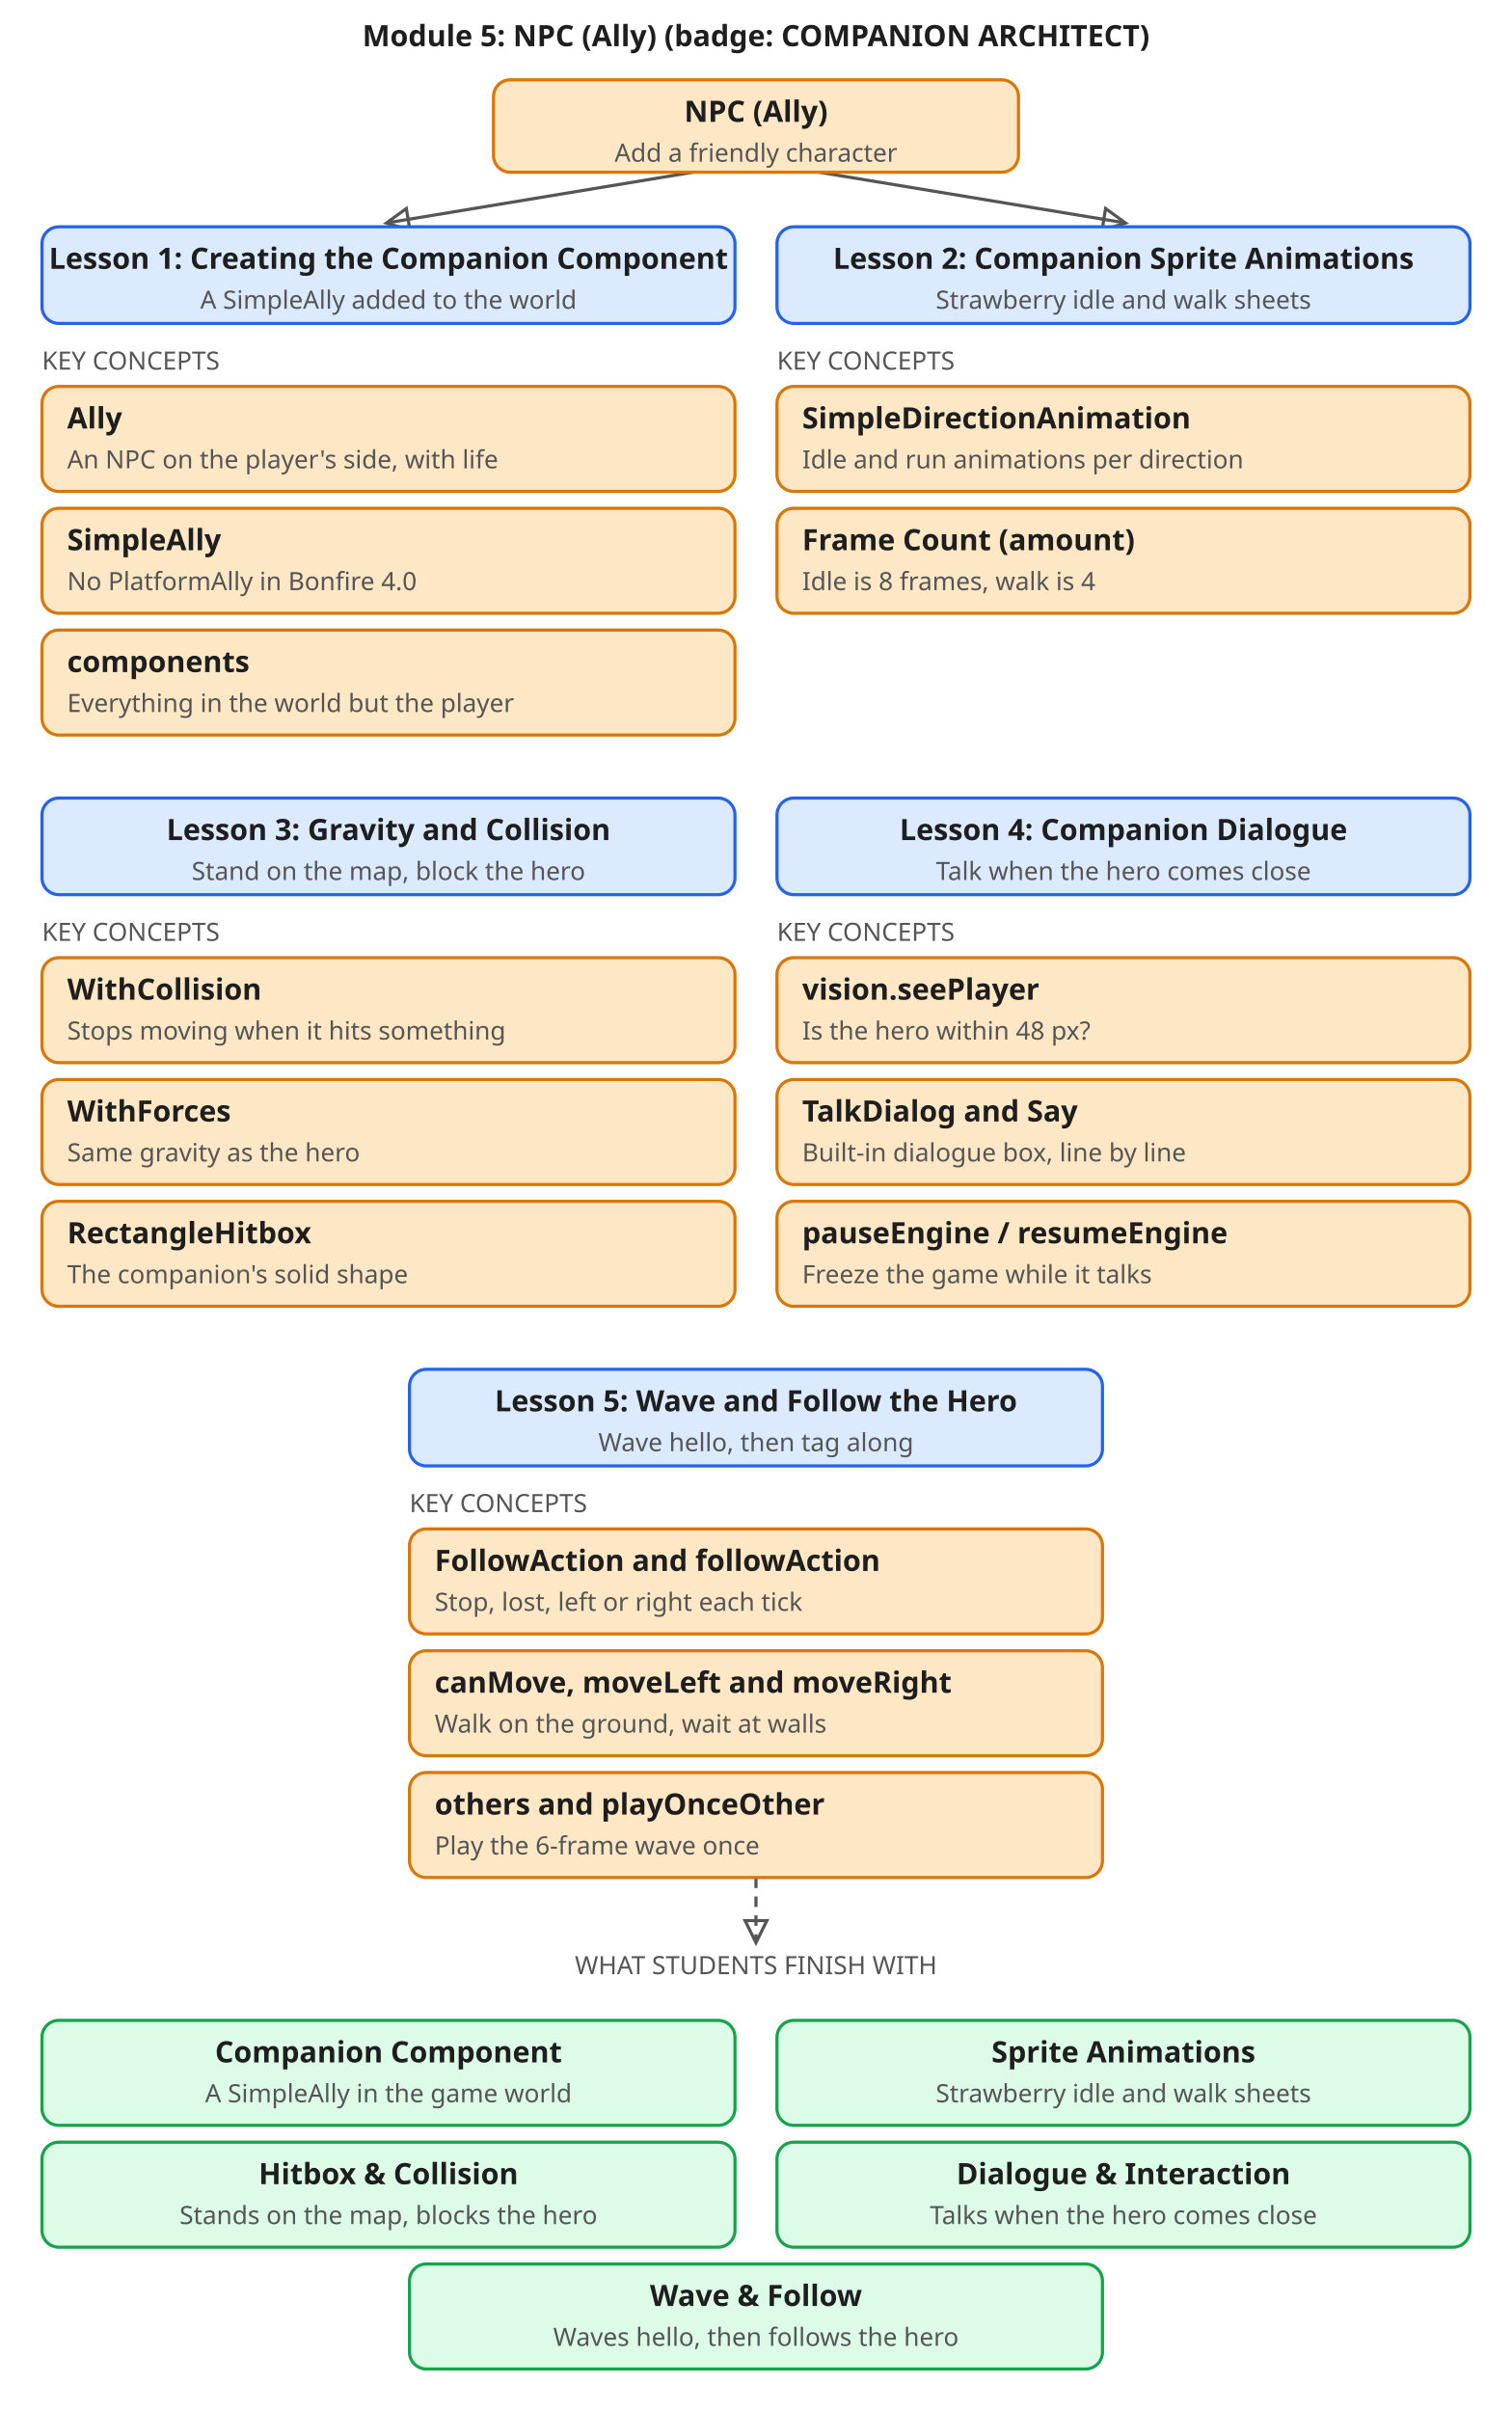
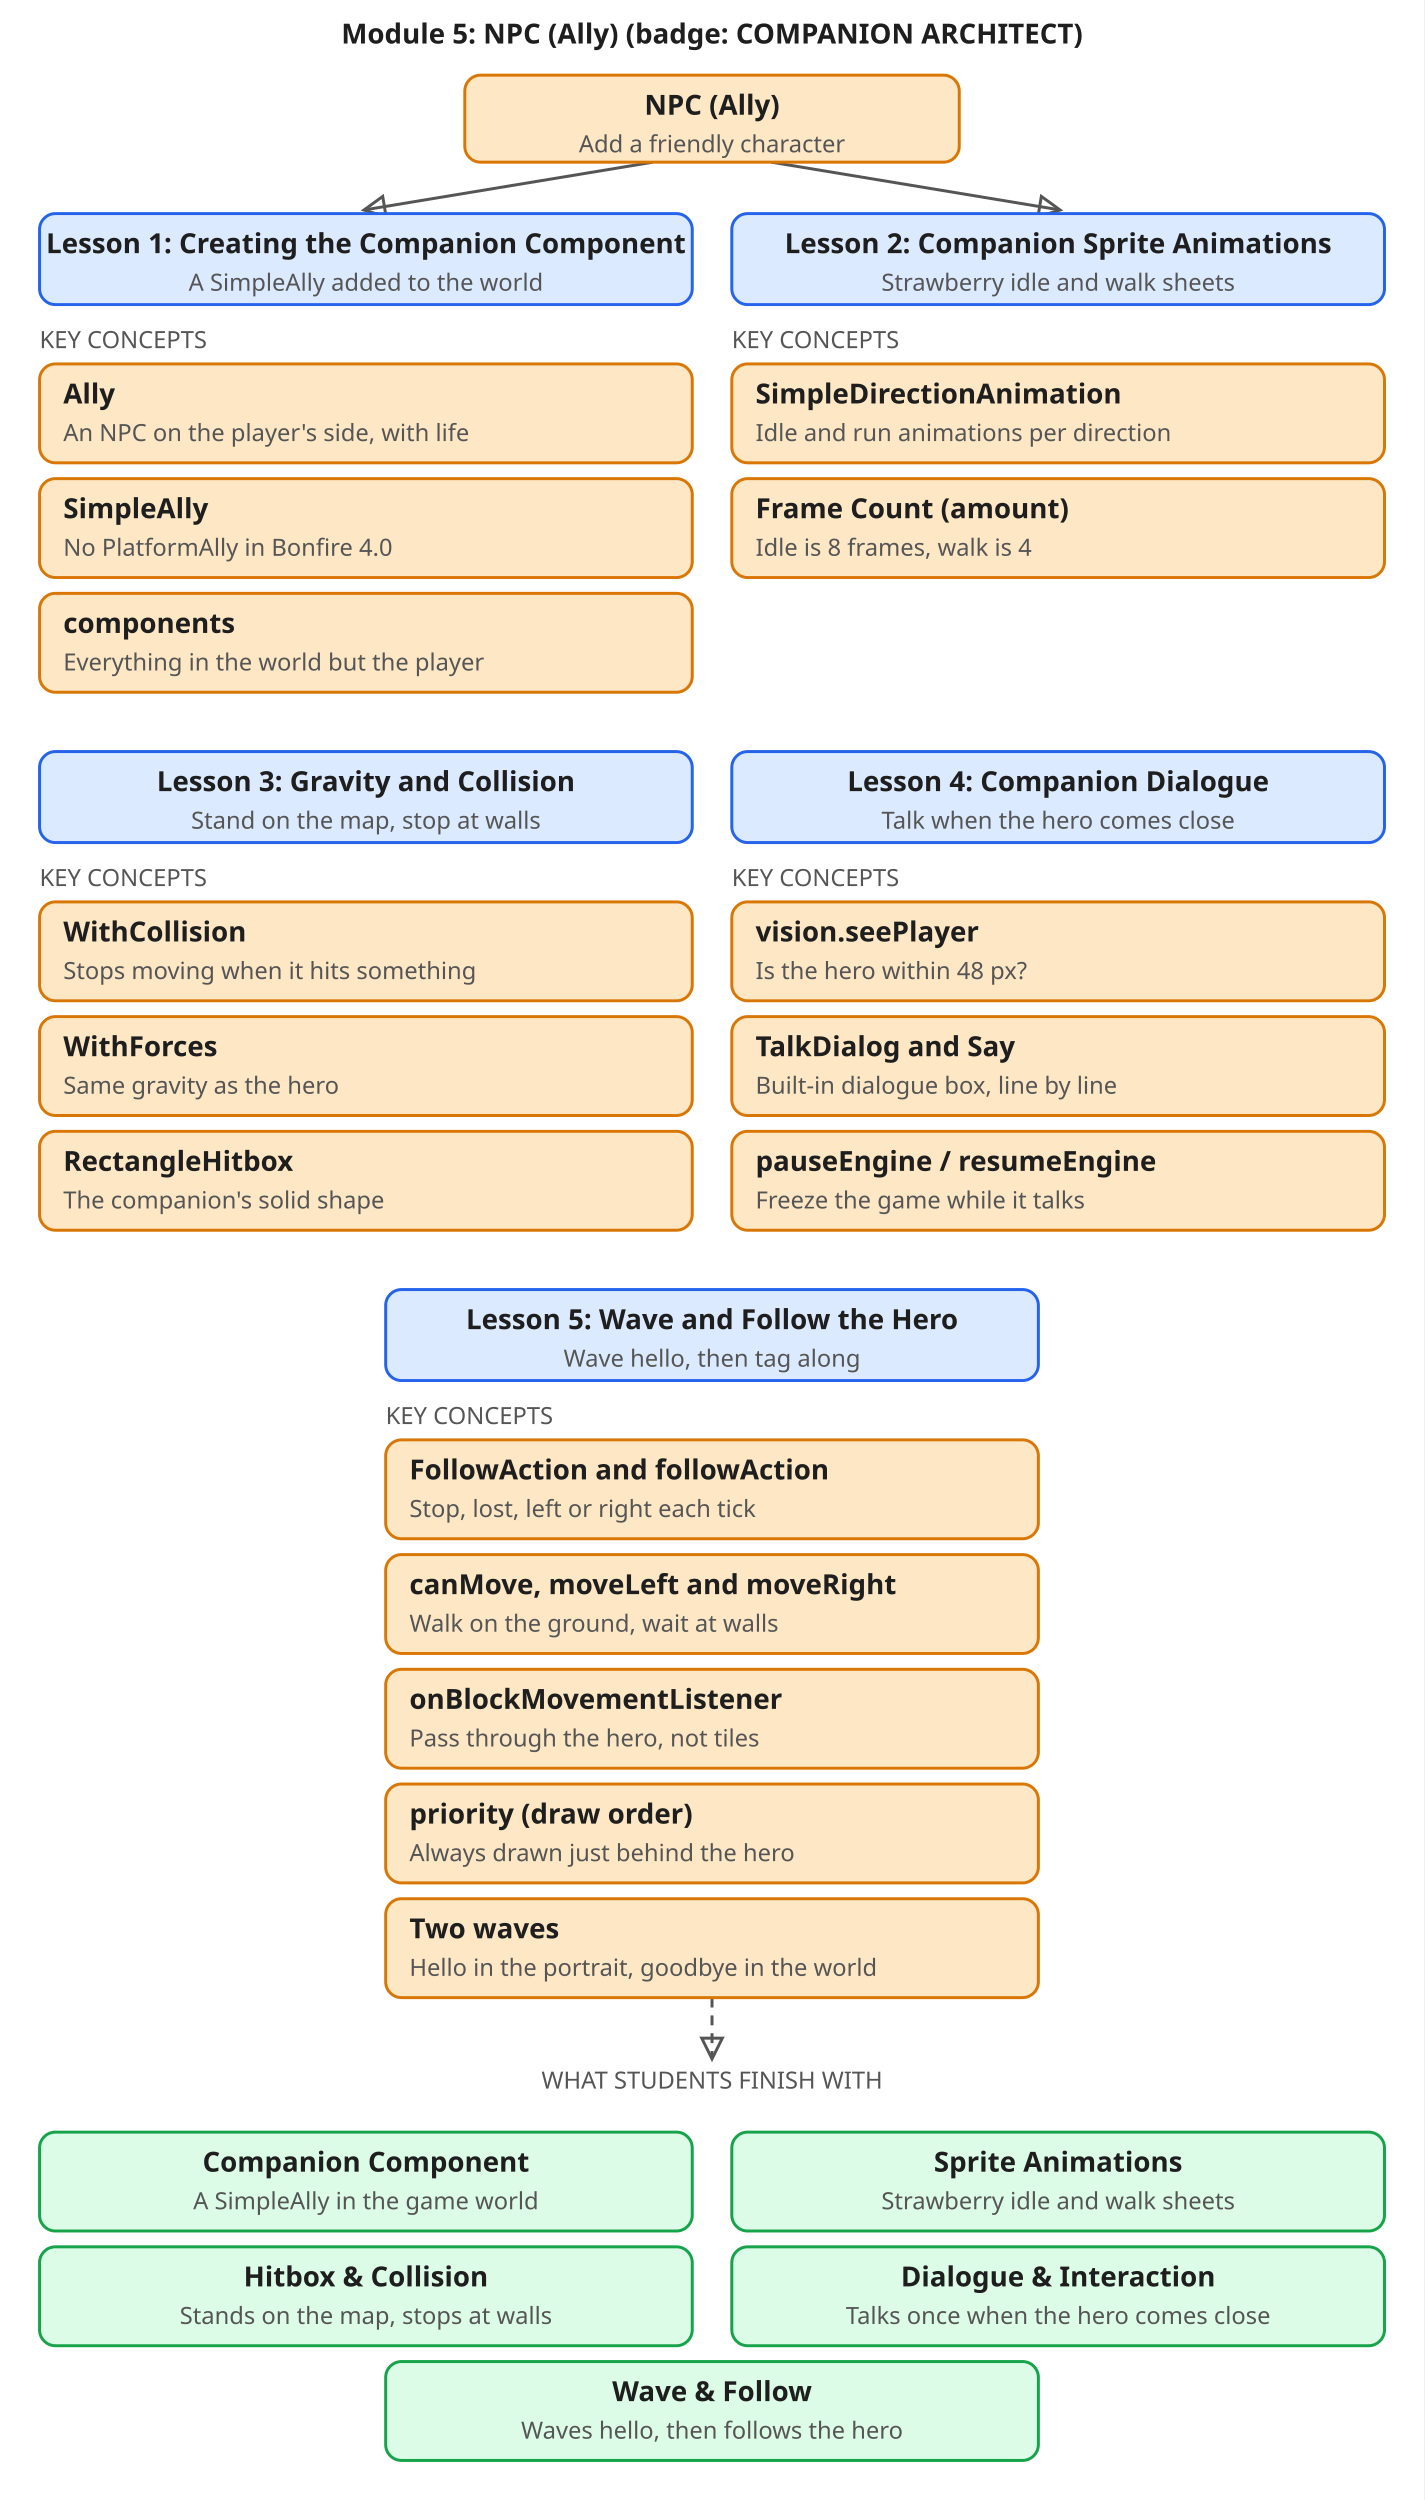
- <svg xmlns="http://www.w3.org/2000/svg" viewBox="0 0 720 1148" width="720" height="1148">
-   <rect width="720" height="1148" fill="#ffffff" />
+ <svg xmlns="http://www.w3.org/2000/svg" viewBox="0 0 720 1264" width="720" height="1264">
+   <rect width="720" height="1264" fill="#ffffff" />
  <line x1="330" y1="82" x2="185" y2="106" stroke="#555555" stroke-width="1.5" />
  <polygon points="184.0,106.2 193.5,99.3 195.2,109.6" fill="none" stroke="#555555" stroke-width="1.5" />
  <line x1="390" y1="82" x2="535" y2="106" stroke="#555555" stroke-width="1.5" />
  <polygon points="536.0,106.2 524.8,109.6 526.5,99.3" fill="none" stroke="#555555" stroke-width="1.5" />
-   <line x1="360" y1="894" x2="360" y2="924" stroke="#555555" stroke-width="1.5" stroke-dasharray="5 4" />
-   <polygon points="360.0,925.0 354.8,914.5 365.2,914.5" fill="none" stroke="#555555" stroke-width="1.5" />
+   <line x1="360" y1="1010" x2="360" y2="1040" stroke="#555555" stroke-width="1.5" stroke-dasharray="5 4" />
+   <polygon points="360.0,1041.0 354.8,1030.5 365.2,1030.5" fill="none" stroke="#555555" stroke-width="1.5" />
  <text x="360.0" y="22" text-anchor="middle" font-family="sans-serif" font-size="14" font-weight="600" fill="#1e1e1e">Module 5: NPC (Ally) (badge: COMPANION ARCHITECT)</text>
  <rect x="235" y="38" width="250" height="44" rx="8" fill="#fde7c4" stroke="#d97706" stroke-width="1.5" />
  <text x="360" y="58" text-anchor="middle" font-family="sans-serif" font-size="14" font-weight="600" fill="#1e1e1e">NPC (Ally)</text>
  <text x="360" y="77" text-anchor="middle" font-family="sans-serif" font-size="12" fill="#555555">Add a friendly character</text>
  <rect x="20" y="108" width="330" height="46" rx="8" fill="#dbeafe" stroke="#2563eb" stroke-width="1.5" />
  <text x="185" y="128" text-anchor="middle" font-family="sans-serif" font-size="14" font-weight="600" fill="#1e1e1e">Lesson 1: Creating the Companion Component</text>
  <text x="185" y="147" text-anchor="middle" font-family="sans-serif" font-size="12" fill="#555555">A SimpleAlly added to the world</text>
  <text x="20" y="176" text-anchor="start" font-family="sans-serif" font-size="12" fill="#555555">KEY CONCEPTS</text>
  <rect x="20" y="184" width="330" height="50" rx="8" fill="#fde7c4" stroke="#d97706" stroke-width="1.5" />
  <text x="32" y="204" text-anchor="start" font-family="sans-serif" font-size="14" font-weight="600" fill="#1e1e1e">Ally</text>
  <text x="32" y="223" text-anchor="start" font-family="sans-serif" font-size="12" fill="#555555">An NPC on the player's side, with life</text>
  <rect x="20" y="242" width="330" height="50" rx="8" fill="#fde7c4" stroke="#d97706" stroke-width="1.5" />
  <text x="32" y="262" text-anchor="start" font-family="sans-serif" font-size="14" font-weight="600" fill="#1e1e1e">SimpleAlly</text>
  <text x="32" y="281" text-anchor="start" font-family="sans-serif" font-size="12" fill="#555555">No PlatformAlly in Bonfire 4.0</text>
  <rect x="20" y="300" width="330" height="50" rx="8" fill="#fde7c4" stroke="#d97706" stroke-width="1.5" />
  <text x="32" y="320" text-anchor="start" font-family="sans-serif" font-size="14" font-weight="600" fill="#1e1e1e">components</text>
  <text x="32" y="339" text-anchor="start" font-family="sans-serif" font-size="12" fill="#555555">Everything in the world but the player</text>
  <rect x="370" y="108" width="330" height="46" rx="8" fill="#dbeafe" stroke="#2563eb" stroke-width="1.5" />
  <text x="535" y="128" text-anchor="middle" font-family="sans-serif" font-size="14" font-weight="600" fill="#1e1e1e">Lesson 2: Companion Sprite Animations</text>
  <text x="535" y="147" text-anchor="middle" font-family="sans-serif" font-size="12" fill="#555555">Strawberry idle and walk sheets</text>
  <text x="370" y="176" text-anchor="start" font-family="sans-serif" font-size="12" fill="#555555">KEY CONCEPTS</text>
  <rect x="370" y="184" width="330" height="50" rx="8" fill="#fde7c4" stroke="#d97706" stroke-width="1.5" />
  <text x="382" y="204" text-anchor="start" font-family="sans-serif" font-size="14" font-weight="600" fill="#1e1e1e">SimpleDirectionAnimation</text>
  <text x="382" y="223" text-anchor="start" font-family="sans-serif" font-size="12" fill="#555555">Idle and run animations per direction</text>
  <rect x="370" y="242" width="330" height="50" rx="8" fill="#fde7c4" stroke="#d97706" stroke-width="1.5" />
  <text x="382" y="262" text-anchor="start" font-family="sans-serif" font-size="14" font-weight="600" fill="#1e1e1e">Frame Count (amount)</text>
  <text x="382" y="281" text-anchor="start" font-family="sans-serif" font-size="12" fill="#555555">Idle is 8 frames, walk is 4</text>
  <rect x="20" y="380" width="330" height="46" rx="8" fill="#dbeafe" stroke="#2563eb" stroke-width="1.5" />
  <text x="185" y="400" text-anchor="middle" font-family="sans-serif" font-size="14" font-weight="600" fill="#1e1e1e">Lesson 3: Gravity and Collision</text>
-   <text x="185" y="419" text-anchor="middle" font-family="sans-serif" font-size="12" fill="#555555">Stand on the map, block the hero</text>
+   <text x="185" y="419" text-anchor="middle" font-family="sans-serif" font-size="12" fill="#555555">Stand on the map, stop at walls</text>
  <text x="20" y="448" text-anchor="start" font-family="sans-serif" font-size="12" fill="#555555">KEY CONCEPTS</text>
  <rect x="20" y="456" width="330" height="50" rx="8" fill="#fde7c4" stroke="#d97706" stroke-width="1.5" />
  <text x="32" y="476" text-anchor="start" font-family="sans-serif" font-size="14" font-weight="600" fill="#1e1e1e">WithCollision</text>
  <text x="32" y="495" text-anchor="start" font-family="sans-serif" font-size="12" fill="#555555">Stops moving when it hits something</text>
  <rect x="20" y="514" width="330" height="50" rx="8" fill="#fde7c4" stroke="#d97706" stroke-width="1.5" />
  <text x="32" y="534" text-anchor="start" font-family="sans-serif" font-size="14" font-weight="600" fill="#1e1e1e">WithForces</text>
  <text x="32" y="553" text-anchor="start" font-family="sans-serif" font-size="12" fill="#555555">Same gravity as the hero</text>
  <rect x="20" y="572" width="330" height="50" rx="8" fill="#fde7c4" stroke="#d97706" stroke-width="1.5" />
  <text x="32" y="592" text-anchor="start" font-family="sans-serif" font-size="14" font-weight="600" fill="#1e1e1e">RectangleHitbox</text>
  <text x="32" y="611" text-anchor="start" font-family="sans-serif" font-size="12" fill="#555555">The companion's solid shape</text>
  <rect x="370" y="380" width="330" height="46" rx="8" fill="#dbeafe" stroke="#2563eb" stroke-width="1.5" />
  <text x="535" y="400" text-anchor="middle" font-family="sans-serif" font-size="14" font-weight="600" fill="#1e1e1e">Lesson 4: Companion Dialogue</text>
  <text x="535" y="419" text-anchor="middle" font-family="sans-serif" font-size="12" fill="#555555">Talk when the hero comes close</text>
  <text x="370" y="448" text-anchor="start" font-family="sans-serif" font-size="12" fill="#555555">KEY CONCEPTS</text>
  <rect x="370" y="456" width="330" height="50" rx="8" fill="#fde7c4" stroke="#d97706" stroke-width="1.5" />
  <text x="382" y="476" text-anchor="start" font-family="sans-serif" font-size="14" font-weight="600" fill="#1e1e1e">vision.seePlayer</text>
  <text x="382" y="495" text-anchor="start" font-family="sans-serif" font-size="12" fill="#555555">Is the hero within 48 px?</text>
  <rect x="370" y="514" width="330" height="50" rx="8" fill="#fde7c4" stroke="#d97706" stroke-width="1.5" />
  <text x="382" y="534" text-anchor="start" font-family="sans-serif" font-size="14" font-weight="600" fill="#1e1e1e">TalkDialog and Say</text>
  <text x="382" y="553" text-anchor="start" font-family="sans-serif" font-size="12" fill="#555555">Built-in dialogue box, line by line</text>
  <rect x="370" y="572" width="330" height="50" rx="8" fill="#fde7c4" stroke="#d97706" stroke-width="1.5" />
  <text x="382" y="592" text-anchor="start" font-family="sans-serif" font-size="14" font-weight="600" fill="#1e1e1e">pauseEngine / resumeEngine</text>
  <text x="382" y="611" text-anchor="start" font-family="sans-serif" font-size="12" fill="#555555">Freeze the game while it talks</text>
  <rect x="195" y="652" width="330" height="46" rx="8" fill="#dbeafe" stroke="#2563eb" stroke-width="1.5" />
  <text x="360" y="672" text-anchor="middle" font-family="sans-serif" font-size="14" font-weight="600" fill="#1e1e1e">Lesson 5: Wave and Follow the Hero</text>
  <text x="360" y="691" text-anchor="middle" font-family="sans-serif" font-size="12" fill="#555555">Wave hello, then tag along</text>
  <text x="195" y="720" text-anchor="start" font-family="sans-serif" font-size="12" fill="#555555">KEY CONCEPTS</text>
  <rect x="195" y="728" width="330" height="50" rx="8" fill="#fde7c4" stroke="#d97706" stroke-width="1.5" />
  <text x="207" y="748" text-anchor="start" font-family="sans-serif" font-size="14" font-weight="600" fill="#1e1e1e">FollowAction and followAction</text>
  <text x="207" y="767" text-anchor="start" font-family="sans-serif" font-size="12" fill="#555555">Stop, lost, left or right each tick</text>
  <rect x="195" y="786" width="330" height="50" rx="8" fill="#fde7c4" stroke="#d97706" stroke-width="1.5" />
  <text x="207" y="806" text-anchor="start" font-family="sans-serif" font-size="14" font-weight="600" fill="#1e1e1e">canMove, moveLeft and moveRight</text>
  <text x="207" y="825" text-anchor="start" font-family="sans-serif" font-size="12" fill="#555555">Walk on the ground, wait at walls</text>
  <rect x="195" y="844" width="330" height="50" rx="8" fill="#fde7c4" stroke="#d97706" stroke-width="1.5" />
-   <text x="207" y="864" text-anchor="start" font-family="sans-serif" font-size="14" font-weight="600" fill="#1e1e1e">others and playOnceOther</text>
-   <text x="207" y="883" text-anchor="start" font-family="sans-serif" font-size="12" fill="#555555">Play the 6-frame wave once</text>
-   <text x="360.0" y="940" text-anchor="middle" font-family="sans-serif" font-size="12" fill="#555555">WHAT STUDENTS FINISH WITH</text>
-   <rect x="20" y="962" width="330" height="50" rx="8" fill="#dcfce7" stroke="#16a34a" stroke-width="1.5" />
-   <text x="185" y="982" text-anchor="middle" font-family="sans-serif" font-size="14" font-weight="600" fill="#1e1e1e">Companion Component</text>
-   <text x="185" y="1001" text-anchor="middle" font-family="sans-serif" font-size="12" fill="#555555">A SimpleAlly in the game world</text>
-   <rect x="370" y="962" width="330" height="50" rx="8" fill="#dcfce7" stroke="#16a34a" stroke-width="1.5" />
-   <text x="535" y="982" text-anchor="middle" font-family="sans-serif" font-size="14" font-weight="600" fill="#1e1e1e">Sprite Animations</text>
-   <text x="535" y="1001" text-anchor="middle" font-family="sans-serif" font-size="12" fill="#555555">Strawberry idle and walk sheets</text>
-   <rect x="20" y="1020" width="330" height="50" rx="8" fill="#dcfce7" stroke="#16a34a" stroke-width="1.5" />
-   <text x="185" y="1040" text-anchor="middle" font-family="sans-serif" font-size="14" font-weight="600" fill="#1e1e1e">Hitbox &amp; Collision</text>
-   <text x="185" y="1059" text-anchor="middle" font-family="sans-serif" font-size="12" fill="#555555">Stands on the map, blocks the hero</text>
-   <rect x="370" y="1020" width="330" height="50" rx="8" fill="#dcfce7" stroke="#16a34a" stroke-width="1.5" />
-   <text x="535" y="1040" text-anchor="middle" font-family="sans-serif" font-size="14" font-weight="600" fill="#1e1e1e">Dialogue &amp; Interaction</text>
-   <text x="535" y="1059" text-anchor="middle" font-family="sans-serif" font-size="12" fill="#555555">Talks when the hero comes close</text>
-   <rect x="195" y="1078" width="330" height="50" rx="8" fill="#dcfce7" stroke="#16a34a" stroke-width="1.5" />
-   <text x="360" y="1098" text-anchor="middle" font-family="sans-serif" font-size="14" font-weight="600" fill="#1e1e1e">Wave &amp; Follow</text>
-   <text x="360" y="1117" text-anchor="middle" font-family="sans-serif" font-size="12" fill="#555555">Waves hello, then follows the hero</text>
+   <text x="207" y="864" text-anchor="start" font-family="sans-serif" font-size="14" font-weight="600" fill="#1e1e1e">onBlockMovementListener</text>
+   <text x="207" y="883" text-anchor="start" font-family="sans-serif" font-size="12" fill="#555555">Pass through the hero, not tiles</text>
+   <rect x="195" y="902" width="330" height="50" rx="8" fill="#fde7c4" stroke="#d97706" stroke-width="1.5" />
+   <text x="207" y="922" text-anchor="start" font-family="sans-serif" font-size="14" font-weight="600" fill="#1e1e1e">priority (draw order)</text>
+   <text x="207" y="941" text-anchor="start" font-family="sans-serif" font-size="12" fill="#555555">Always drawn just behind the hero</text>
+   <rect x="195" y="960" width="330" height="50" rx="8" fill="#fde7c4" stroke="#d97706" stroke-width="1.5" />
+   <text x="207" y="980" text-anchor="start" font-family="sans-serif" font-size="14" font-weight="600" fill="#1e1e1e">Two waves</text>
+   <text x="207" y="999" text-anchor="start" font-family="sans-serif" font-size="12" fill="#555555">Hello in the portrait, goodbye in the world</text>
+   <text x="360.0" y="1056" text-anchor="middle" font-family="sans-serif" font-size="12" fill="#555555">WHAT STUDENTS FINISH WITH</text>
+   <rect x="20" y="1078" width="330" height="50" rx="8" fill="#dcfce7" stroke="#16a34a" stroke-width="1.5" />
+   <text x="185" y="1098" text-anchor="middle" font-family="sans-serif" font-size="14" font-weight="600" fill="#1e1e1e">Companion Component</text>
+   <text x="185" y="1117" text-anchor="middle" font-family="sans-serif" font-size="12" fill="#555555">A SimpleAlly in the game world</text>
+   <rect x="370" y="1078" width="330" height="50" rx="8" fill="#dcfce7" stroke="#16a34a" stroke-width="1.5" />
+   <text x="535" y="1098" text-anchor="middle" font-family="sans-serif" font-size="14" font-weight="600" fill="#1e1e1e">Sprite Animations</text>
+   <text x="535" y="1117" text-anchor="middle" font-family="sans-serif" font-size="12" fill="#555555">Strawberry idle and walk sheets</text>
+   <rect x="20" y="1136" width="330" height="50" rx="8" fill="#dcfce7" stroke="#16a34a" stroke-width="1.5" />
+   <text x="185" y="1156" text-anchor="middle" font-family="sans-serif" font-size="14" font-weight="600" fill="#1e1e1e">Hitbox &amp; Collision</text>
+   <text x="185" y="1175" text-anchor="middle" font-family="sans-serif" font-size="12" fill="#555555">Stands on the map, stops at walls</text>
+   <rect x="370" y="1136" width="330" height="50" rx="8" fill="#dcfce7" stroke="#16a34a" stroke-width="1.5" />
+   <text x="535" y="1156" text-anchor="middle" font-family="sans-serif" font-size="14" font-weight="600" fill="#1e1e1e">Dialogue &amp; Interaction</text>
+   <text x="535" y="1175" text-anchor="middle" font-family="sans-serif" font-size="12" fill="#555555">Talks once when the hero comes close</text>
+   <rect x="195" y="1194" width="330" height="50" rx="8" fill="#dcfce7" stroke="#16a34a" stroke-width="1.5" />
+   <text x="360" y="1214" text-anchor="middle" font-family="sans-serif" font-size="14" font-weight="600" fill="#1e1e1e">Wave &amp; Follow</text>
+   <text x="360" y="1233" text-anchor="middle" font-family="sans-serif" font-size="12" fill="#555555">Waves hello, then follows the hero</text>
</svg>
